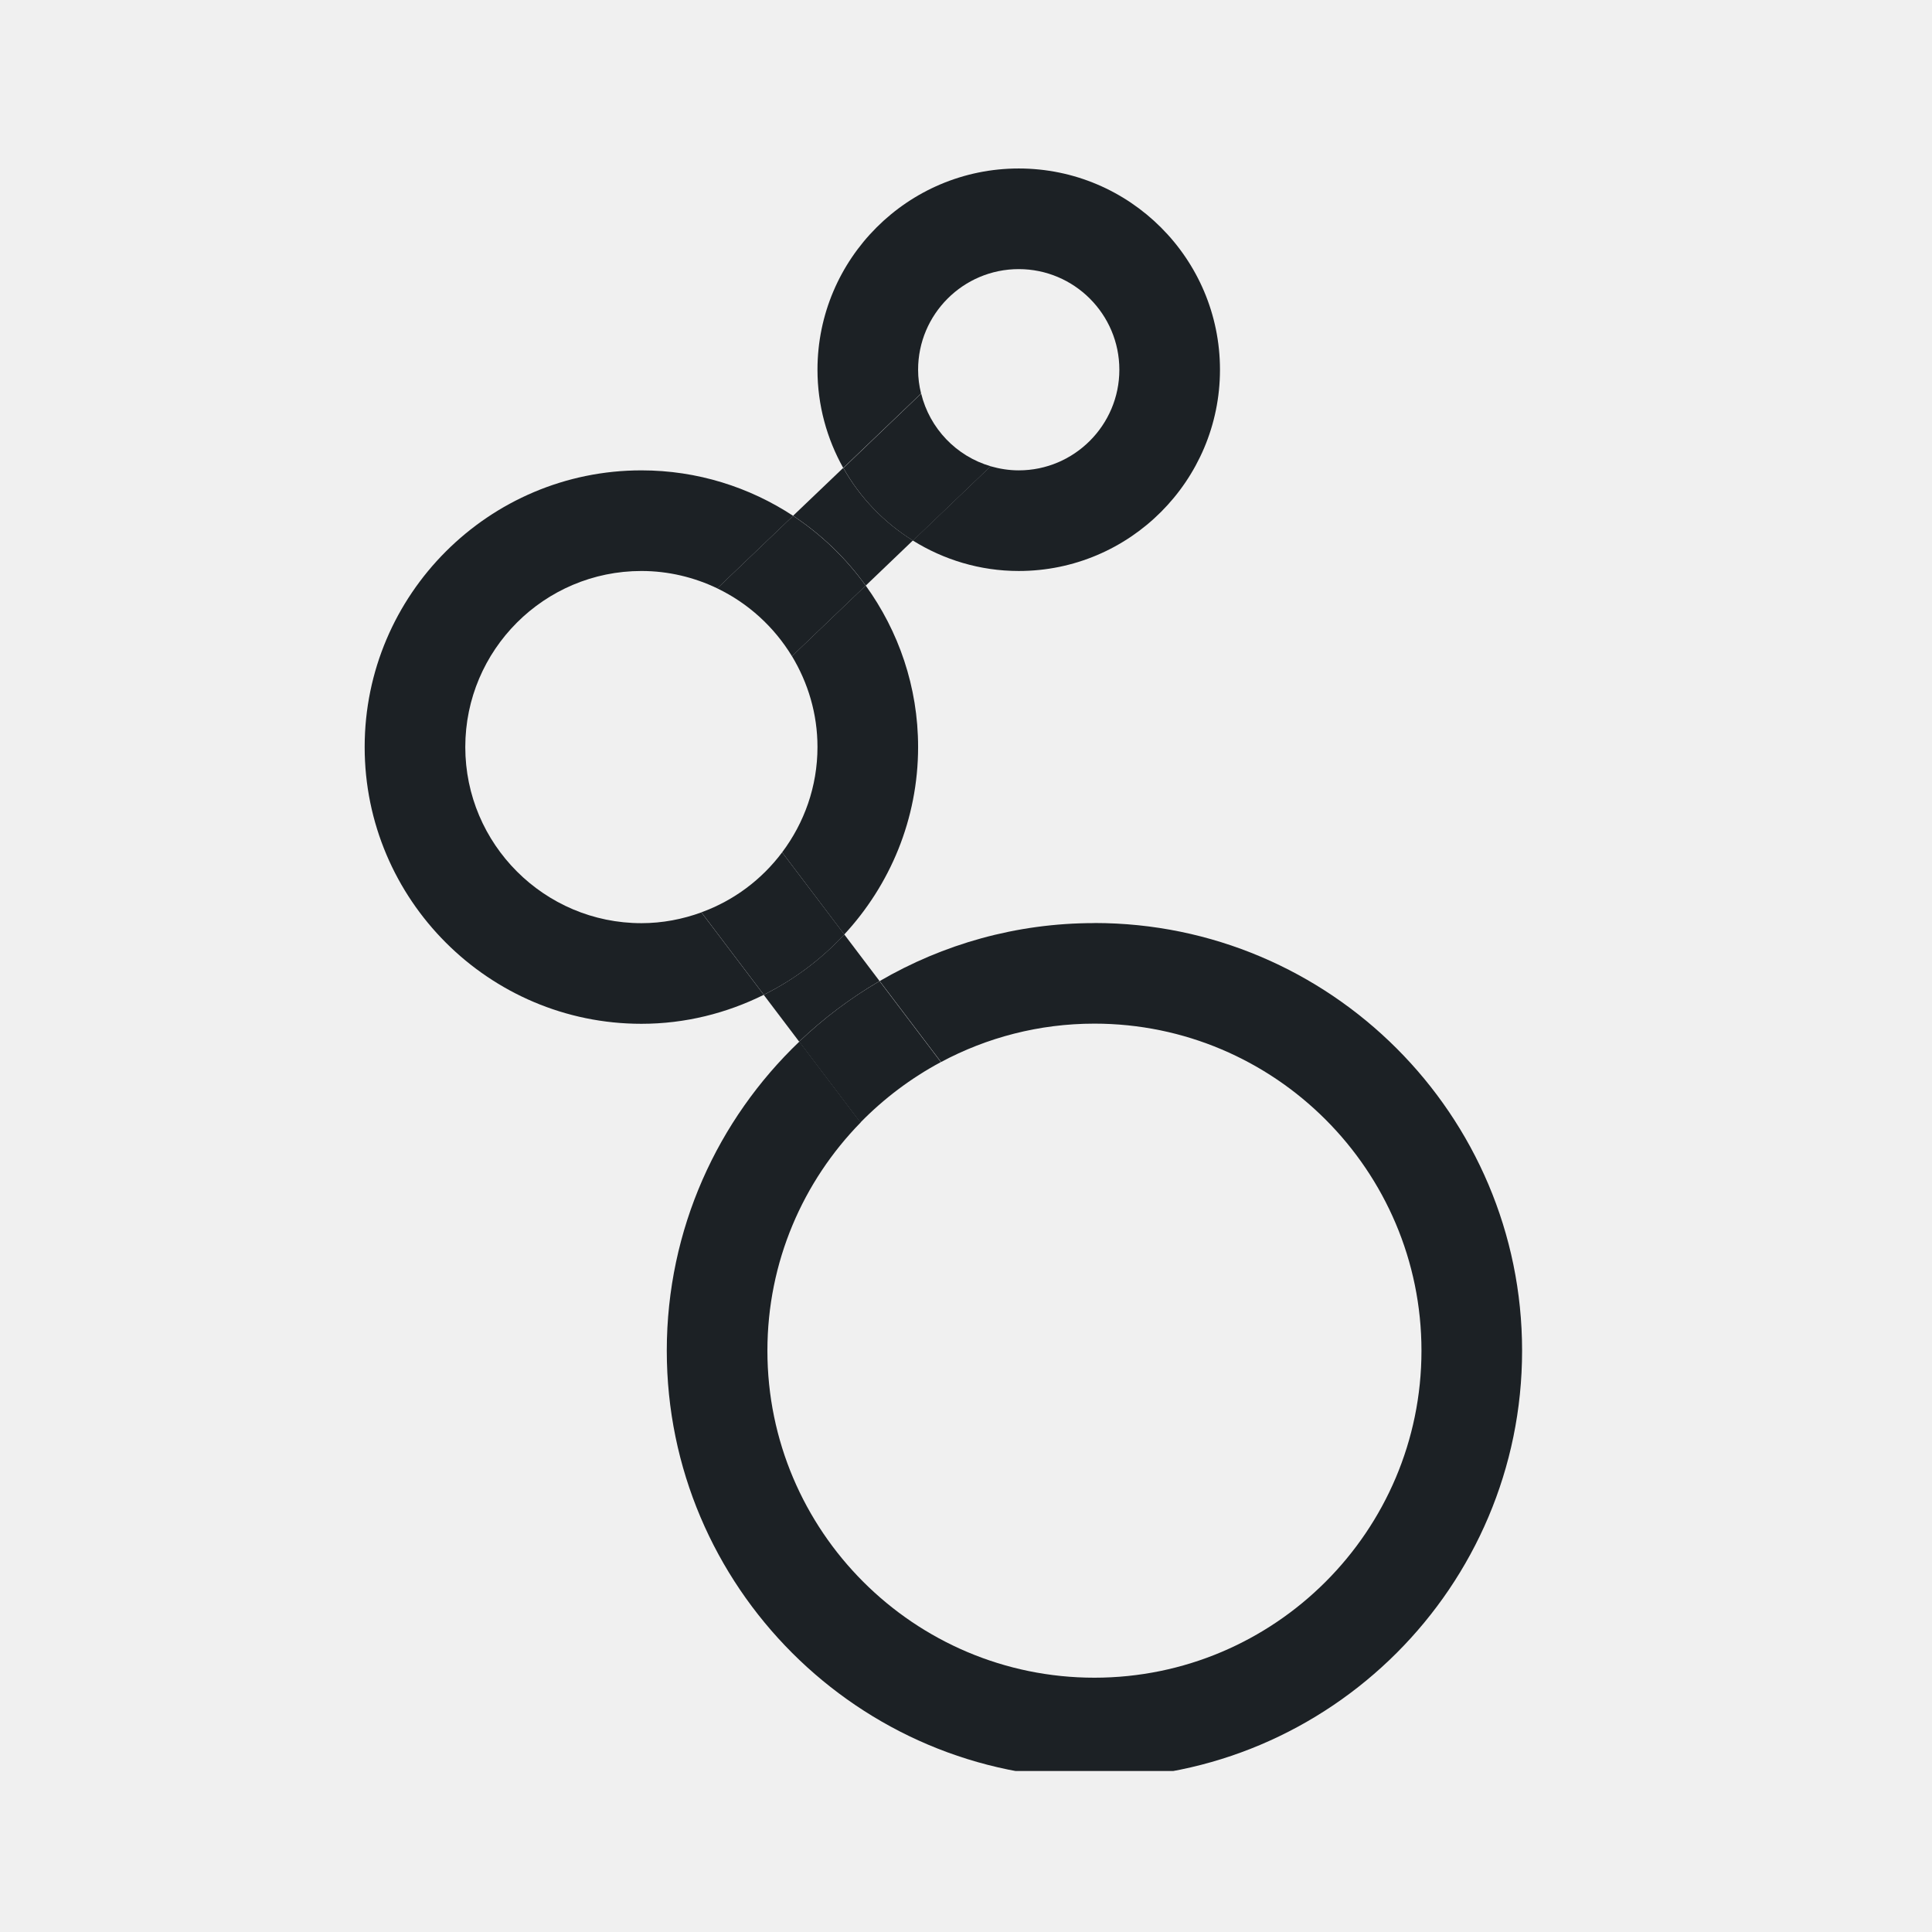
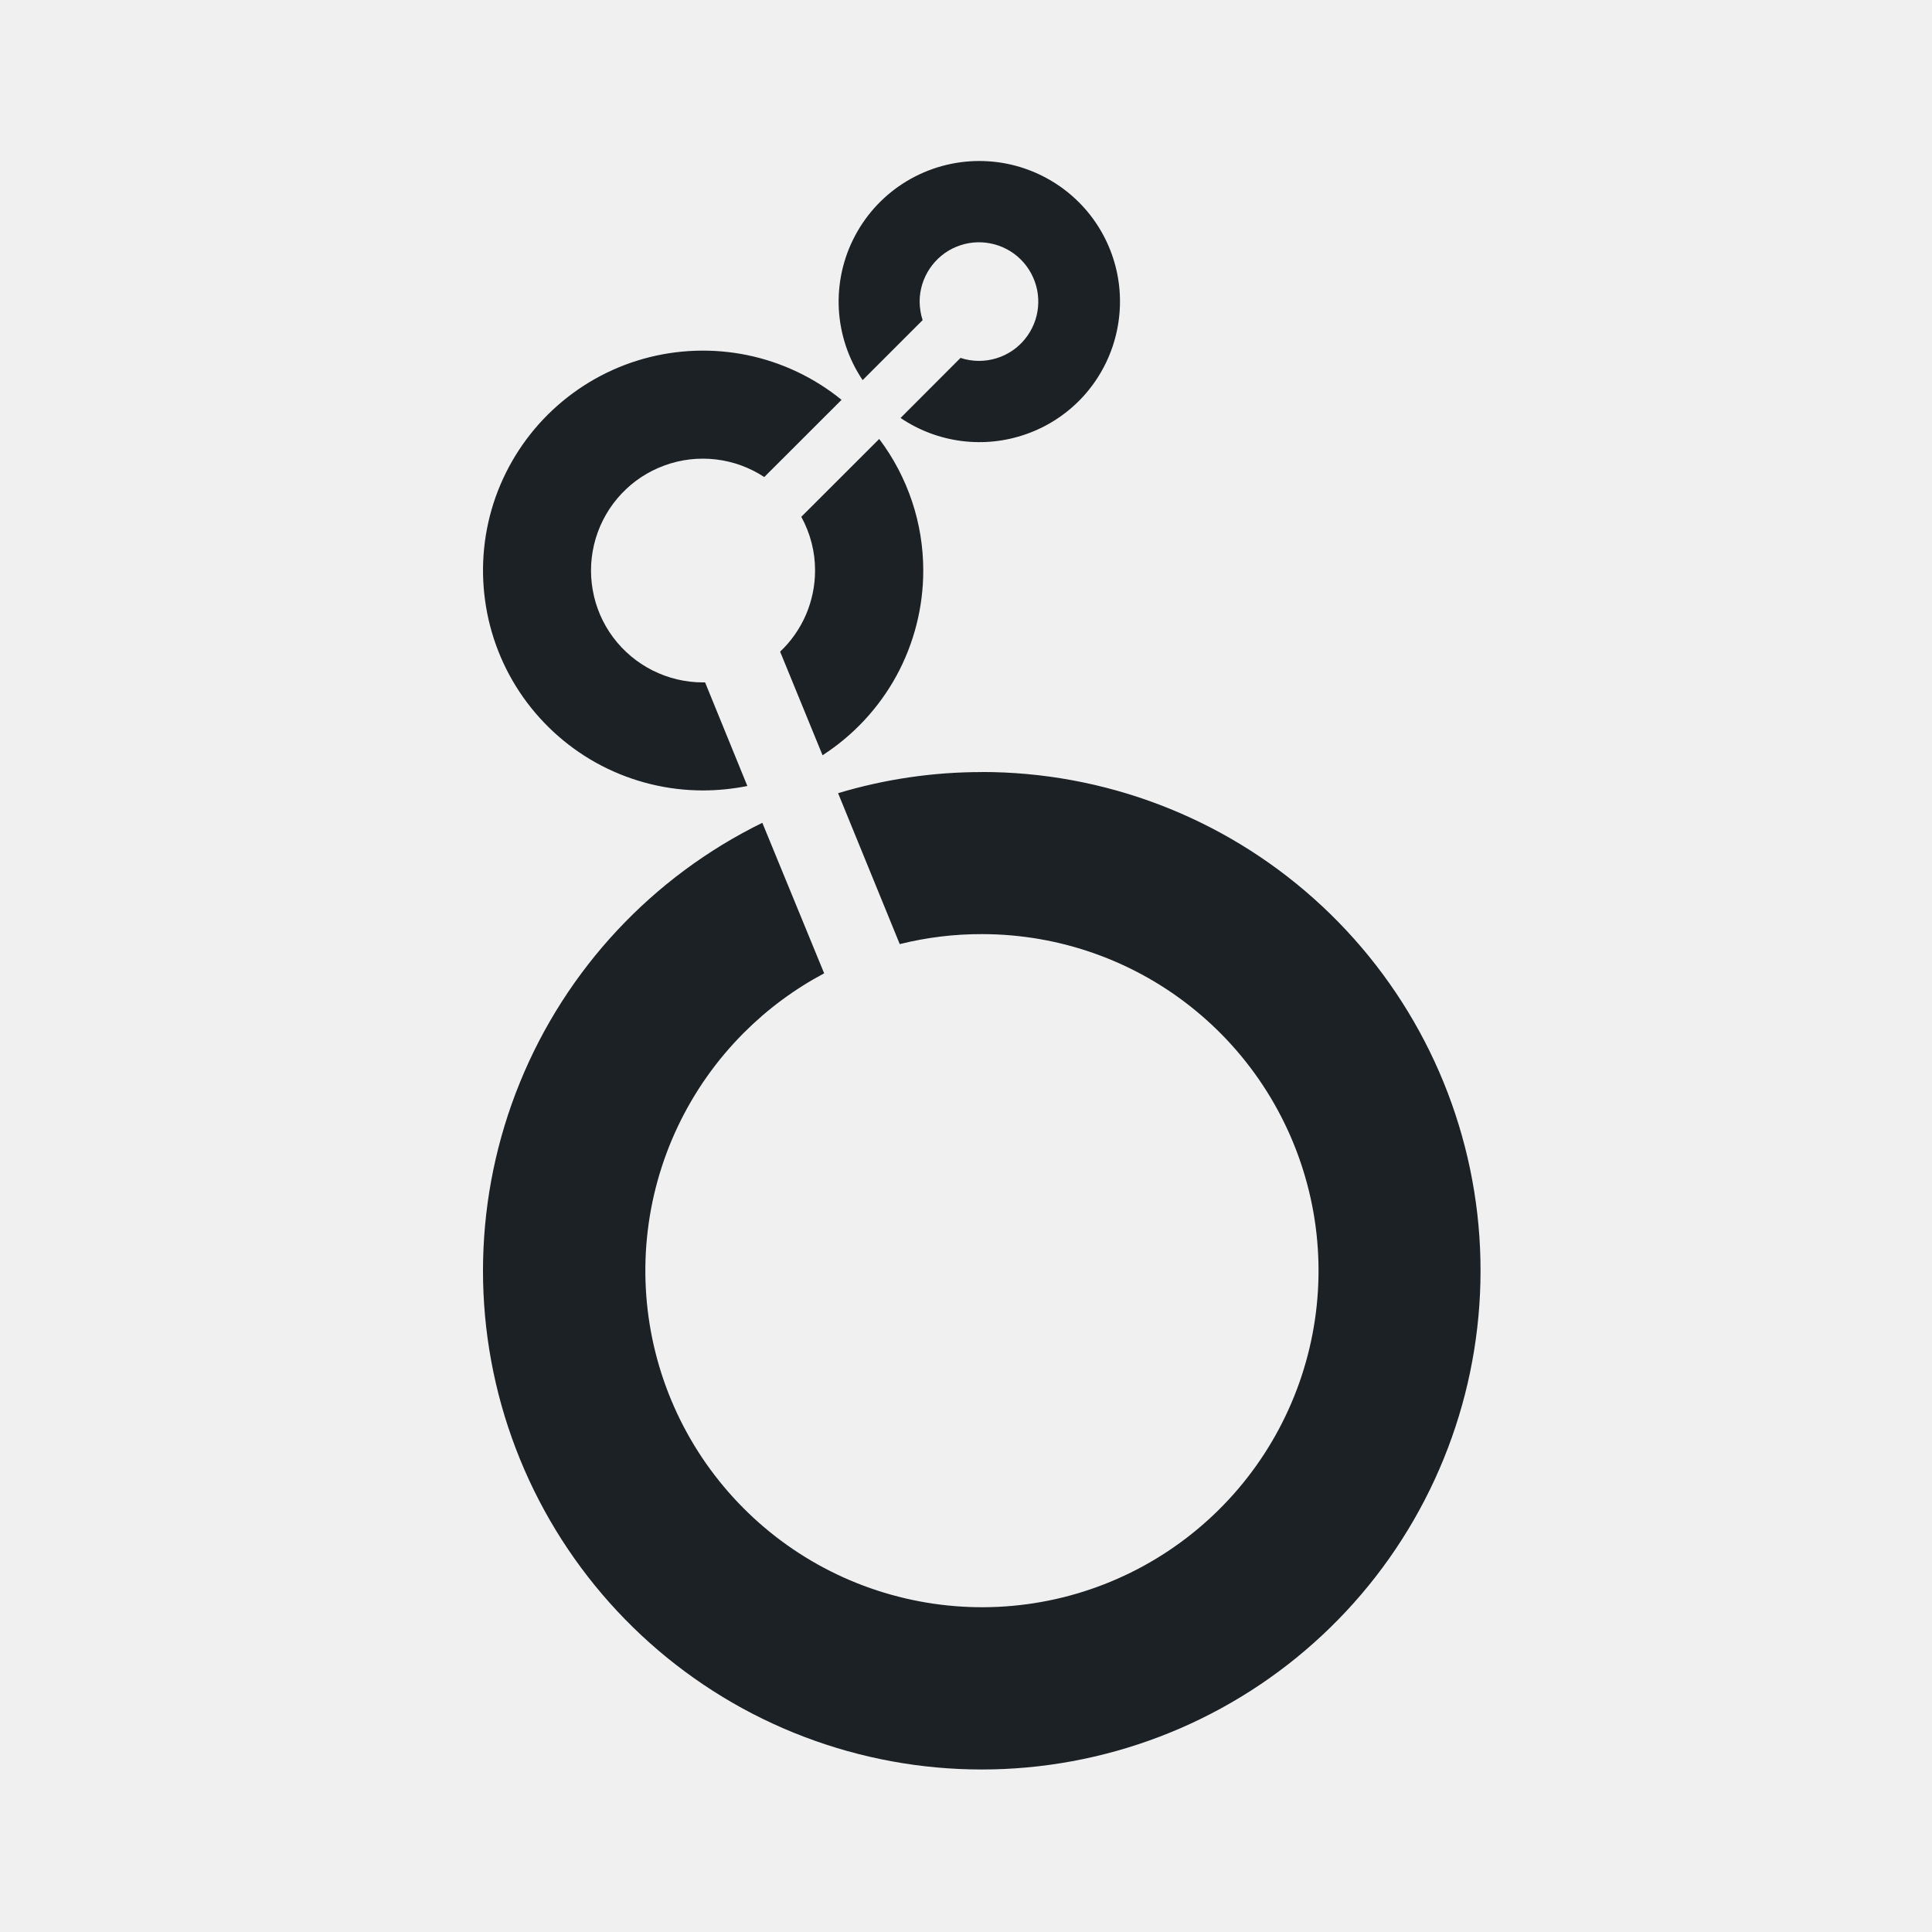
<svg xmlns="http://www.w3.org/2000/svg" width="24" height="24" viewBox="0 0 24 24" fill="none">
-   <g clip-path="url(#clip0)">
-     <path d="M13.594 11.467C12.623 11.467 11.713 11.73 10.928 12.187L11.69 13.193C12.258 12.889 12.907 12.716 13.595 12.716C15.835 12.716 17.658 14.539 17.658 16.779C17.658 19.019 15.835 20.841 13.595 20.841C11.355 20.841 9.533 19.019 9.533 16.779C9.533 15.676 9.975 14.676 10.691 13.944L9.93 12.939C8.916 13.907 8.283 15.27 8.283 16.779C8.283 19.708 10.666 22.091 13.595 22.091C16.524 22.091 18.908 19.708 18.908 16.779C18.908 13.85 16.524 11.466 13.595 11.466L13.594 11.467Z" fill="#1C2125" />
-     <path d="M10.155 9.28C10.155 9.771 9.99 10.223 9.716 10.588L10.488 11.608C11.055 10.995 11.405 10.178 11.405 9.279C11.405 8.531 11.162 7.839 10.754 7.274L9.838 8.151C10.037 8.481 10.155 8.866 10.155 9.279V9.28Z" fill="#1C2125" />
-     <path d="M7.968 11.468C6.762 11.468 5.78 10.486 5.78 9.28C5.78 8.074 6.761 7.093 7.968 7.093C8.305 7.093 8.625 7.172 8.911 7.309L9.853 6.408C9.311 6.052 8.663 5.843 7.968 5.843C6.073 5.843 4.53 7.385 4.53 9.28C4.53 11.175 6.073 12.718 7.968 12.718C8.513 12.718 9.028 12.586 9.488 12.358L8.713 11.334C8.479 11.419 8.229 11.468 7.968 11.468Z" fill="#1C2125" />
-     <path d="M11.405 4.593C11.405 3.903 11.966 3.343 12.655 3.343C13.344 3.343 13.905 3.903 13.905 4.593C13.905 5.282 13.344 5.843 12.655 5.843C12.534 5.843 12.417 5.824 12.305 5.792L11.34 6.715C11.723 6.953 12.173 7.093 12.655 7.093C14.034 7.093 15.155 5.971 15.155 4.593C15.155 3.214 14.034 2.093 12.655 2.093C11.277 2.093 10.155 3.214 10.155 4.593C10.155 5.036 10.273 5.452 10.475 5.813L11.442 4.888C11.418 4.793 11.405 4.694 11.405 4.592V4.593Z" fill="#1C2125" />
-     <path d="M10.487 11.609C10.203 11.916 9.864 12.17 9.487 12.358L9.927 12.939C10.229 12.651 10.564 12.399 10.926 12.187L10.488 11.608L10.487 11.609Z" fill="#1C2125" />
-     <path d="M10.754 7.275L11.34 6.714C10.981 6.491 10.682 6.181 10.475 5.812L9.852 6.407C10.204 6.639 10.509 6.933 10.755 7.275H10.754Z" fill="#1C2125" />
-     <path d="M11.688 13.194L10.926 12.188C10.563 12.399 10.229 12.652 9.927 12.94L10.688 13.945C10.979 13.647 11.316 13.393 11.687 13.194H11.688Z" fill="#1C2125" />
-     <path d="M9.838 8.152L10.754 7.275C10.508 6.934 10.203 6.64 9.852 6.408L8.91 7.309C9.295 7.494 9.617 7.788 9.838 8.152H9.838Z" fill="#1C2125" />
-     <path d="M10.489 11.608L9.716 10.588C9.463 10.926 9.116 11.187 8.713 11.333L9.488 12.357C9.866 12.17 10.204 11.915 10.489 11.608Z" fill="#1C2125" />
-     <path d="M11.342 6.716L12.307 5.792C11.88 5.668 11.549 5.322 11.443 4.889L10.477 5.814C10.684 6.183 10.983 6.493 11.342 6.716V6.716Z" fill="#1C2125" />
-   </g>
-   <defs>
-     <clipPath id="clip0">
-       <rect width="20" height="20" fill="white" transform="translate(2 2)" />
-     </clipPath>
-   </defs>
+   <path fill-rule="evenodd" clip-rule="evenodd" d="M11.266 2.249C11.538 2.086 11.849 2 12.165 2C12.439 2 12.708 2.064 12.952 2.187C13.196 2.31 13.408 2.488 13.571 2.708C13.733 2.927 13.842 3.182 13.888 3.451C13.934 3.721 13.916 3.997 13.836 4.258C13.756 4.52 13.616 4.758 13.427 4.956C13.237 5.153 13.005 5.303 12.747 5.393C12.489 5.484 12.214 5.513 11.943 5.478C11.672 5.443 11.413 5.345 11.187 5.192L11.932 4.446C12.006 4.471 12.083 4.483 12.161 4.483C12.307 4.483 12.45 4.44 12.571 4.359C12.692 4.278 12.786 4.163 12.842 4.028C12.898 3.894 12.912 3.745 12.884 3.603C12.855 3.46 12.785 3.328 12.682 3.225C12.579 3.122 12.448 3.052 12.305 3.024C12.162 2.995 12.014 3.01 11.879 3.066C11.745 3.121 11.63 3.216 11.549 3.337C11.468 3.458 11.424 3.601 11.424 3.746C11.425 3.825 11.437 3.902 11.461 3.977L10.716 4.722C10.539 4.459 10.437 4.153 10.42 3.837C10.404 3.52 10.474 3.205 10.623 2.926C10.772 2.646 10.994 2.412 11.266 2.249ZM10.922 5.453C11.277 5.924 11.47 6.499 11.469 7.089C11.469 7.545 11.354 7.994 11.136 8.395C10.917 8.795 10.601 9.135 10.218 9.382L9.691 8.095C9.828 7.966 9.937 7.809 10.012 7.636C10.086 7.463 10.125 7.276 10.125 7.088C10.126 6.854 10.066 6.625 9.954 6.42L10.922 5.453ZM8.759 8.477H8.732C8.515 8.477 8.302 8.426 8.108 8.329C7.915 8.232 7.746 8.091 7.617 7.918C7.487 7.744 7.4 7.542 7.363 7.329C7.325 7.116 7.338 6.897 7.4 6.689C7.462 6.482 7.571 6.292 7.72 6.134C7.868 5.976 8.052 5.856 8.255 5.782C8.459 5.707 8.677 5.682 8.892 5.707C9.107 5.732 9.313 5.807 9.494 5.926L10.454 4.967C10.115 4.691 9.714 4.501 9.286 4.412C8.858 4.324 8.414 4.339 7.993 4.457C7.572 4.575 7.186 4.793 6.866 5.092C6.547 5.39 6.304 5.761 6.157 6.173C6.011 6.585 5.966 7.027 6.026 7.46C6.085 7.893 6.248 8.306 6.5 8.663C6.753 9.02 7.087 9.312 7.475 9.513C7.864 9.714 8.295 9.819 8.732 9.819C8.917 9.819 9.102 9.8 9.284 9.764L8.759 8.477ZM10.411 9.853C10.991 9.679 11.594 9.59 12.2 9.591L12.196 9.59C13.717 9.59 15.185 10.149 16.32 11.162C17.456 12.175 18.179 13.57 18.352 15.082C18.524 16.593 18.135 18.115 17.258 19.358C16.381 20.601 15.077 21.478 13.595 21.821C12.113 22.165 10.556 21.951 9.221 21.221C7.887 20.49 6.868 19.295 6.358 17.861C5.848 16.428 5.884 14.857 6.458 13.448C7.032 12.039 8.104 10.891 9.47 10.221L10.238 12.091C9.871 12.286 9.536 12.534 9.242 12.828C8.558 13.512 8.132 14.412 8.037 15.374C7.942 16.337 8.184 17.303 8.721 18.107C9.259 18.911 10.058 19.505 10.984 19.785C11.909 20.066 12.904 20.018 13.797 19.648C14.691 19.278 15.429 18.609 15.885 17.756C16.341 16.903 16.488 15.918 16.299 14.97C16.11 14.021 15.599 13.167 14.851 12.553C14.104 11.939 13.166 11.604 12.199 11.604C11.854 11.603 11.511 11.645 11.177 11.728L10.411 9.853Z" fill="#1C2125" />
</svg>
